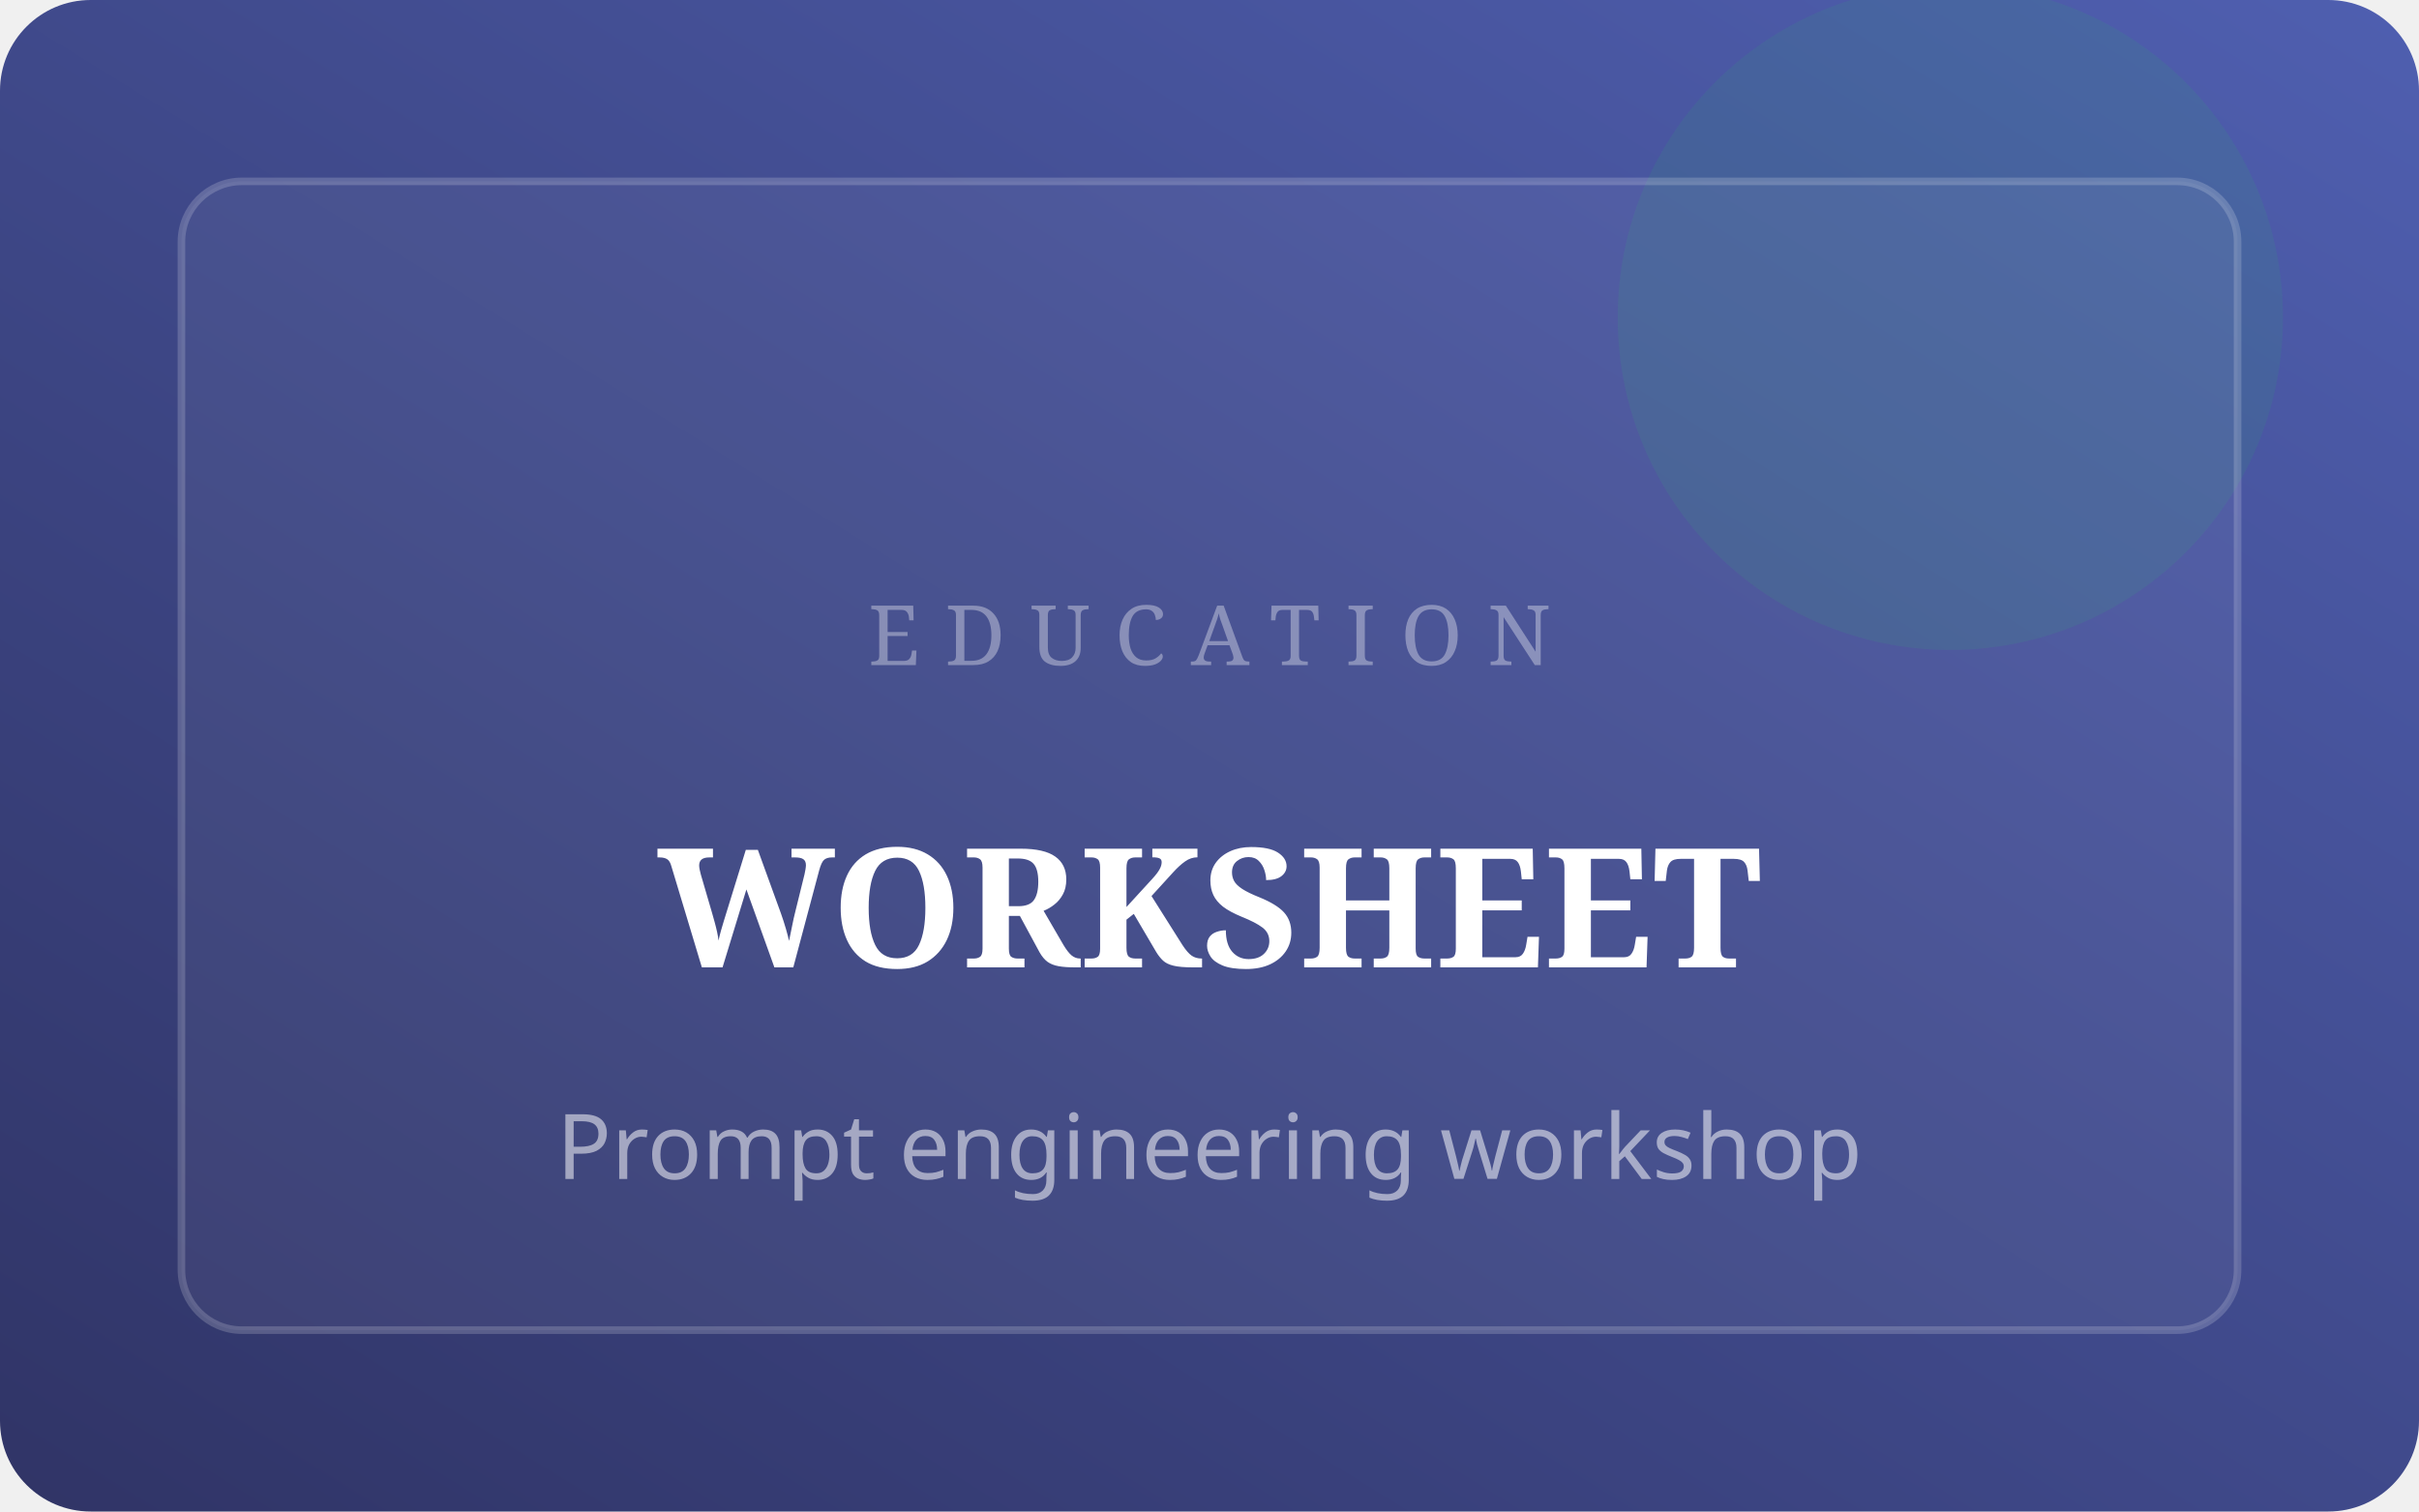
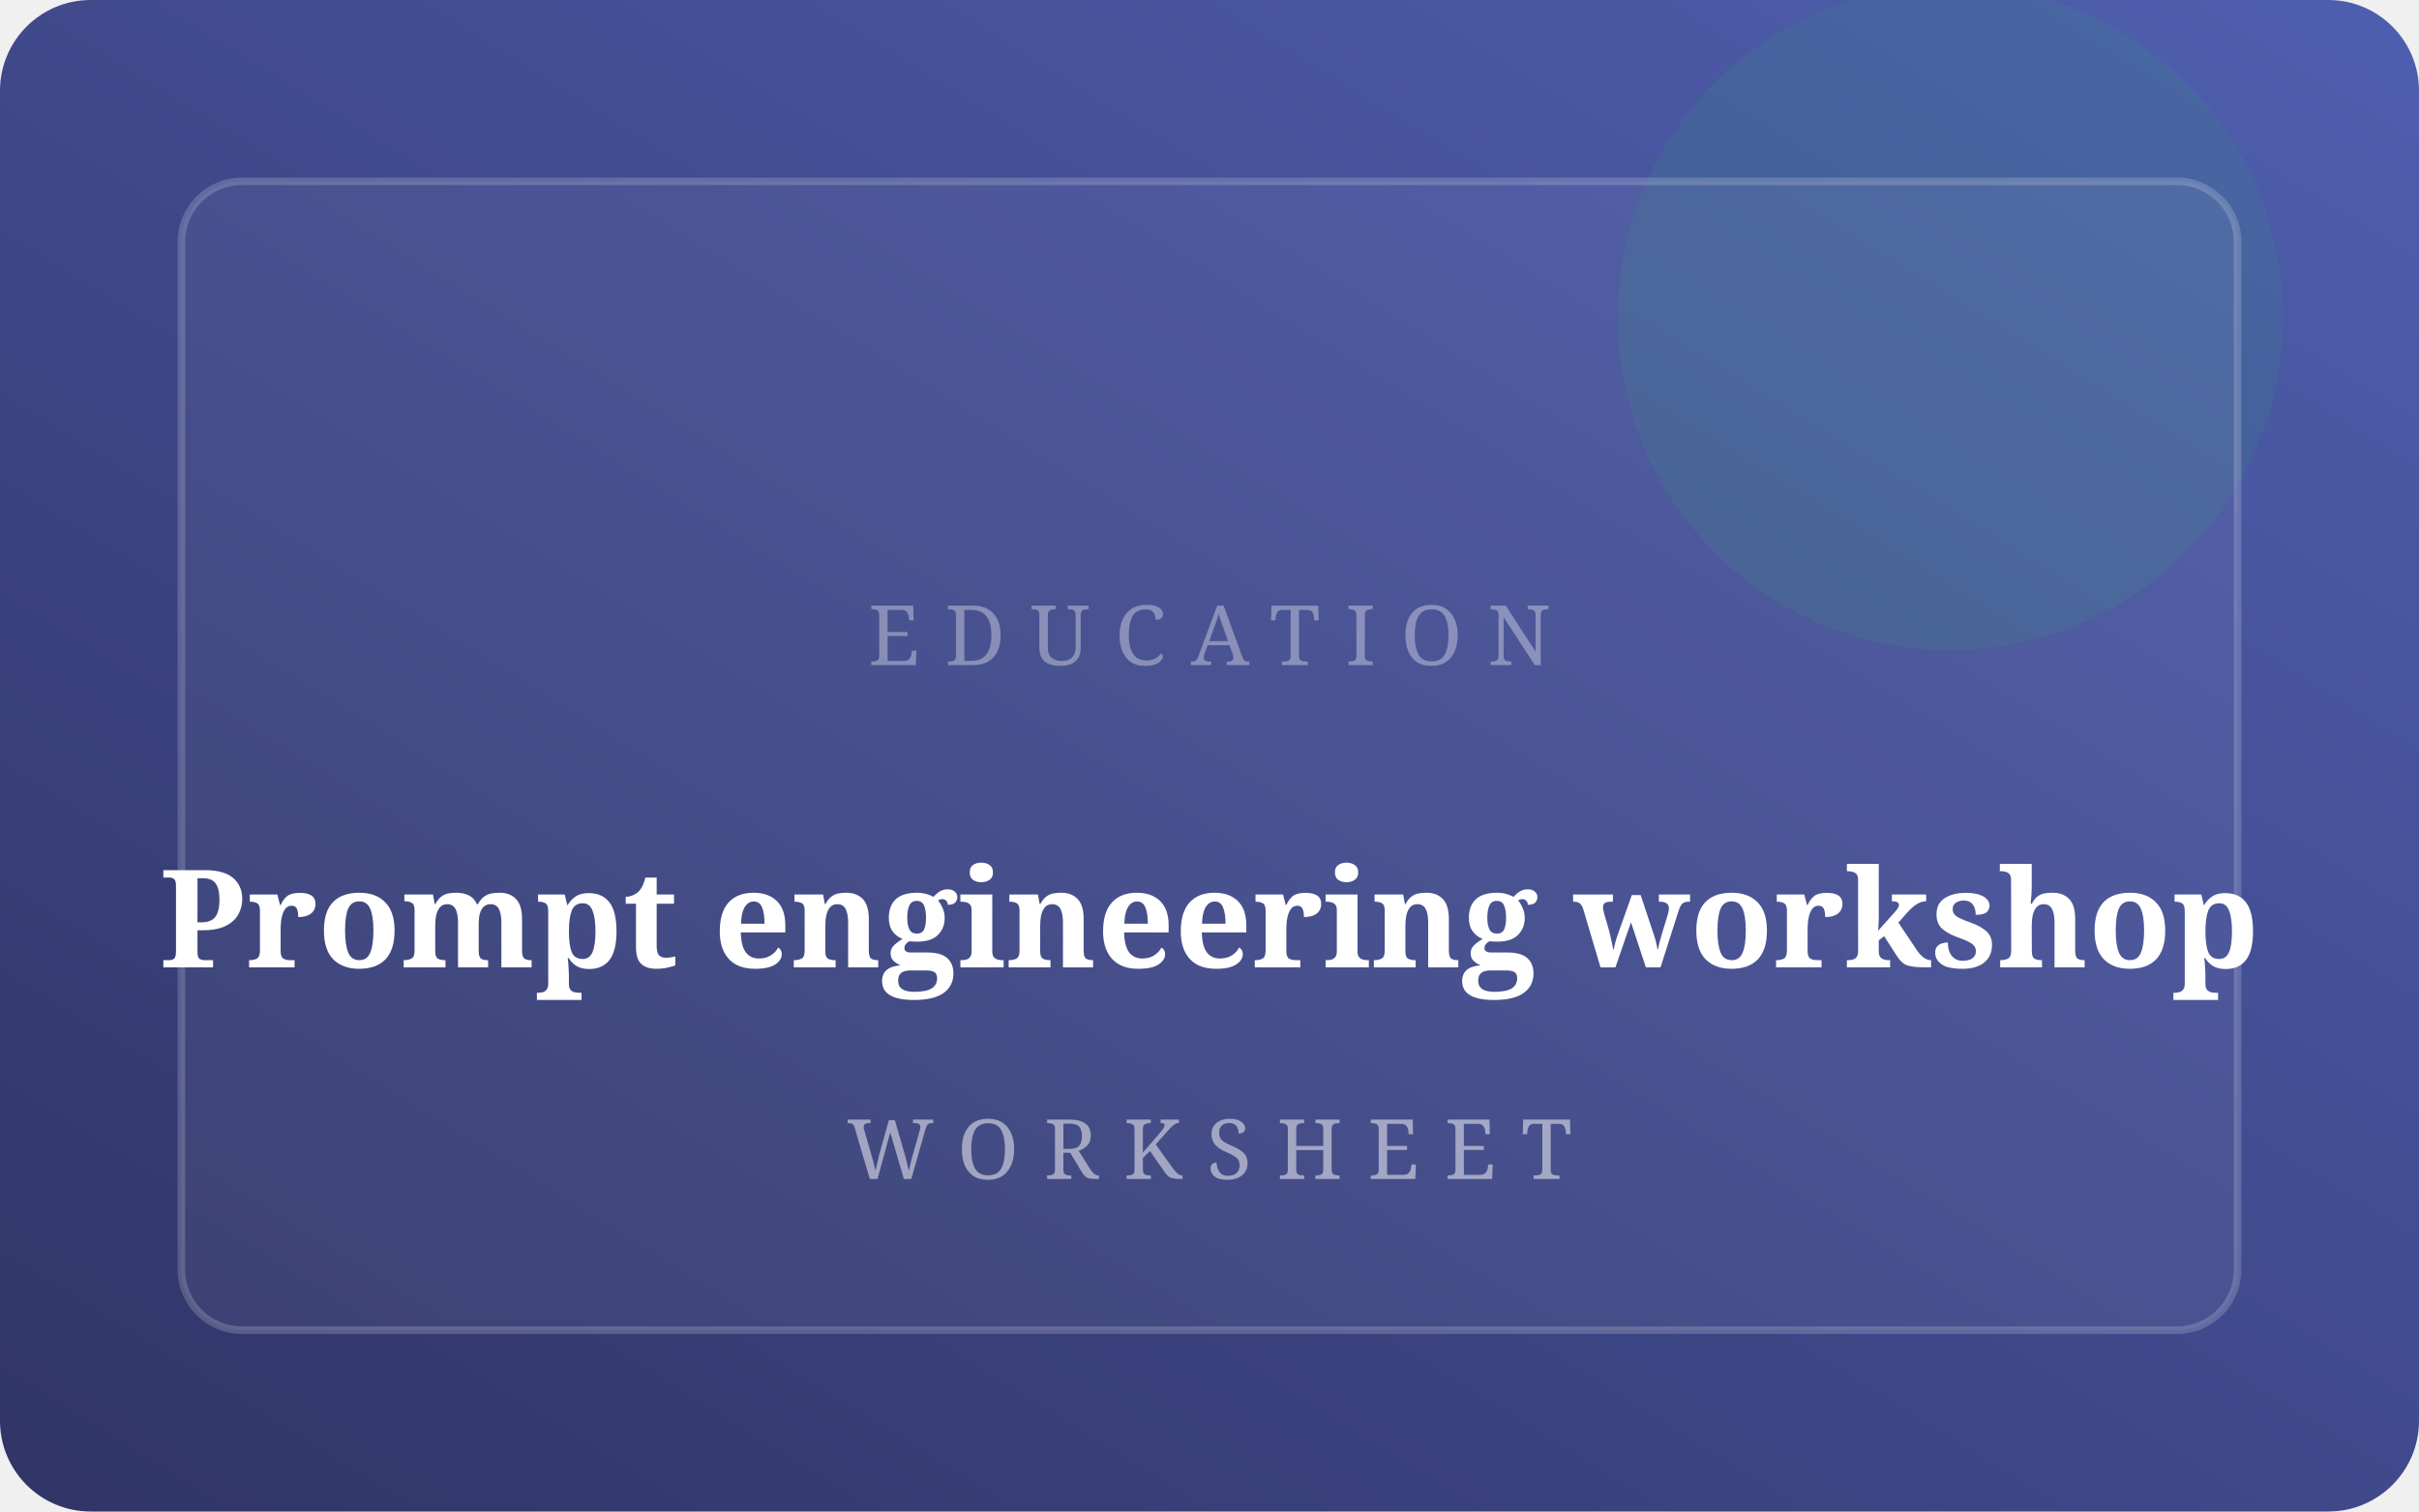
<svg xmlns="http://www.w3.org/2000/svg" width="320" height="200" viewBox="0 0 320 200" fill="none">
  <defs>
    <linearGradient id="ed2" x1="0%" y1="100%" x2="100%" y2="0%">
      <stop offset="0%" stop-color="#303466" />
      <stop offset="100%" stop-color="#4f5fb0" />
    </linearGradient>
  </defs>
  <rect width="320" height="200" rx="12" fill="url(#ed2)" />
  <circle cx="258" cy="42" r="44" fill="rgba(34,197,94,0.1)" />
  <rect x="24" y="24" width="272" height="152" rx="8" fill="rgba(255,255,255,0.05)" stroke="rgba(255,255,255,0.18)" stroke-width="1" />
  <text x="160" y="88" text-anchor="middle" fill="rgba(255,255,255,0.35)" font-family="Georgia, serif" font-size="11" letter-spacing="0.3em">EDUCATION</text>
-   <text x="160" y="128" text-anchor="middle" fill="#fff" font-family="Georgia, serif" font-size="22" font-weight="600">WORKSHEET</text>
-   <text x="160" y="156" text-anchor="middle" fill="rgba(255,255,255,0.52)" font-family="system-ui, sans-serif" font-size="12">Prompt engineering workshop</text>
+   <text x="160" y="128" text-anchor="middle" fill="#fff" font-family="Georgia, serif" font-size="18" font-weight="600">Prompt engineering workshop</text>
+   <text x="160" y="156" text-anchor="middle" fill="rgba(255,255,255,0.5)" font-family="Georgia, serif" font-size="11" letter-spacing="0.3em">WORKSHEET</text>
</svg>
